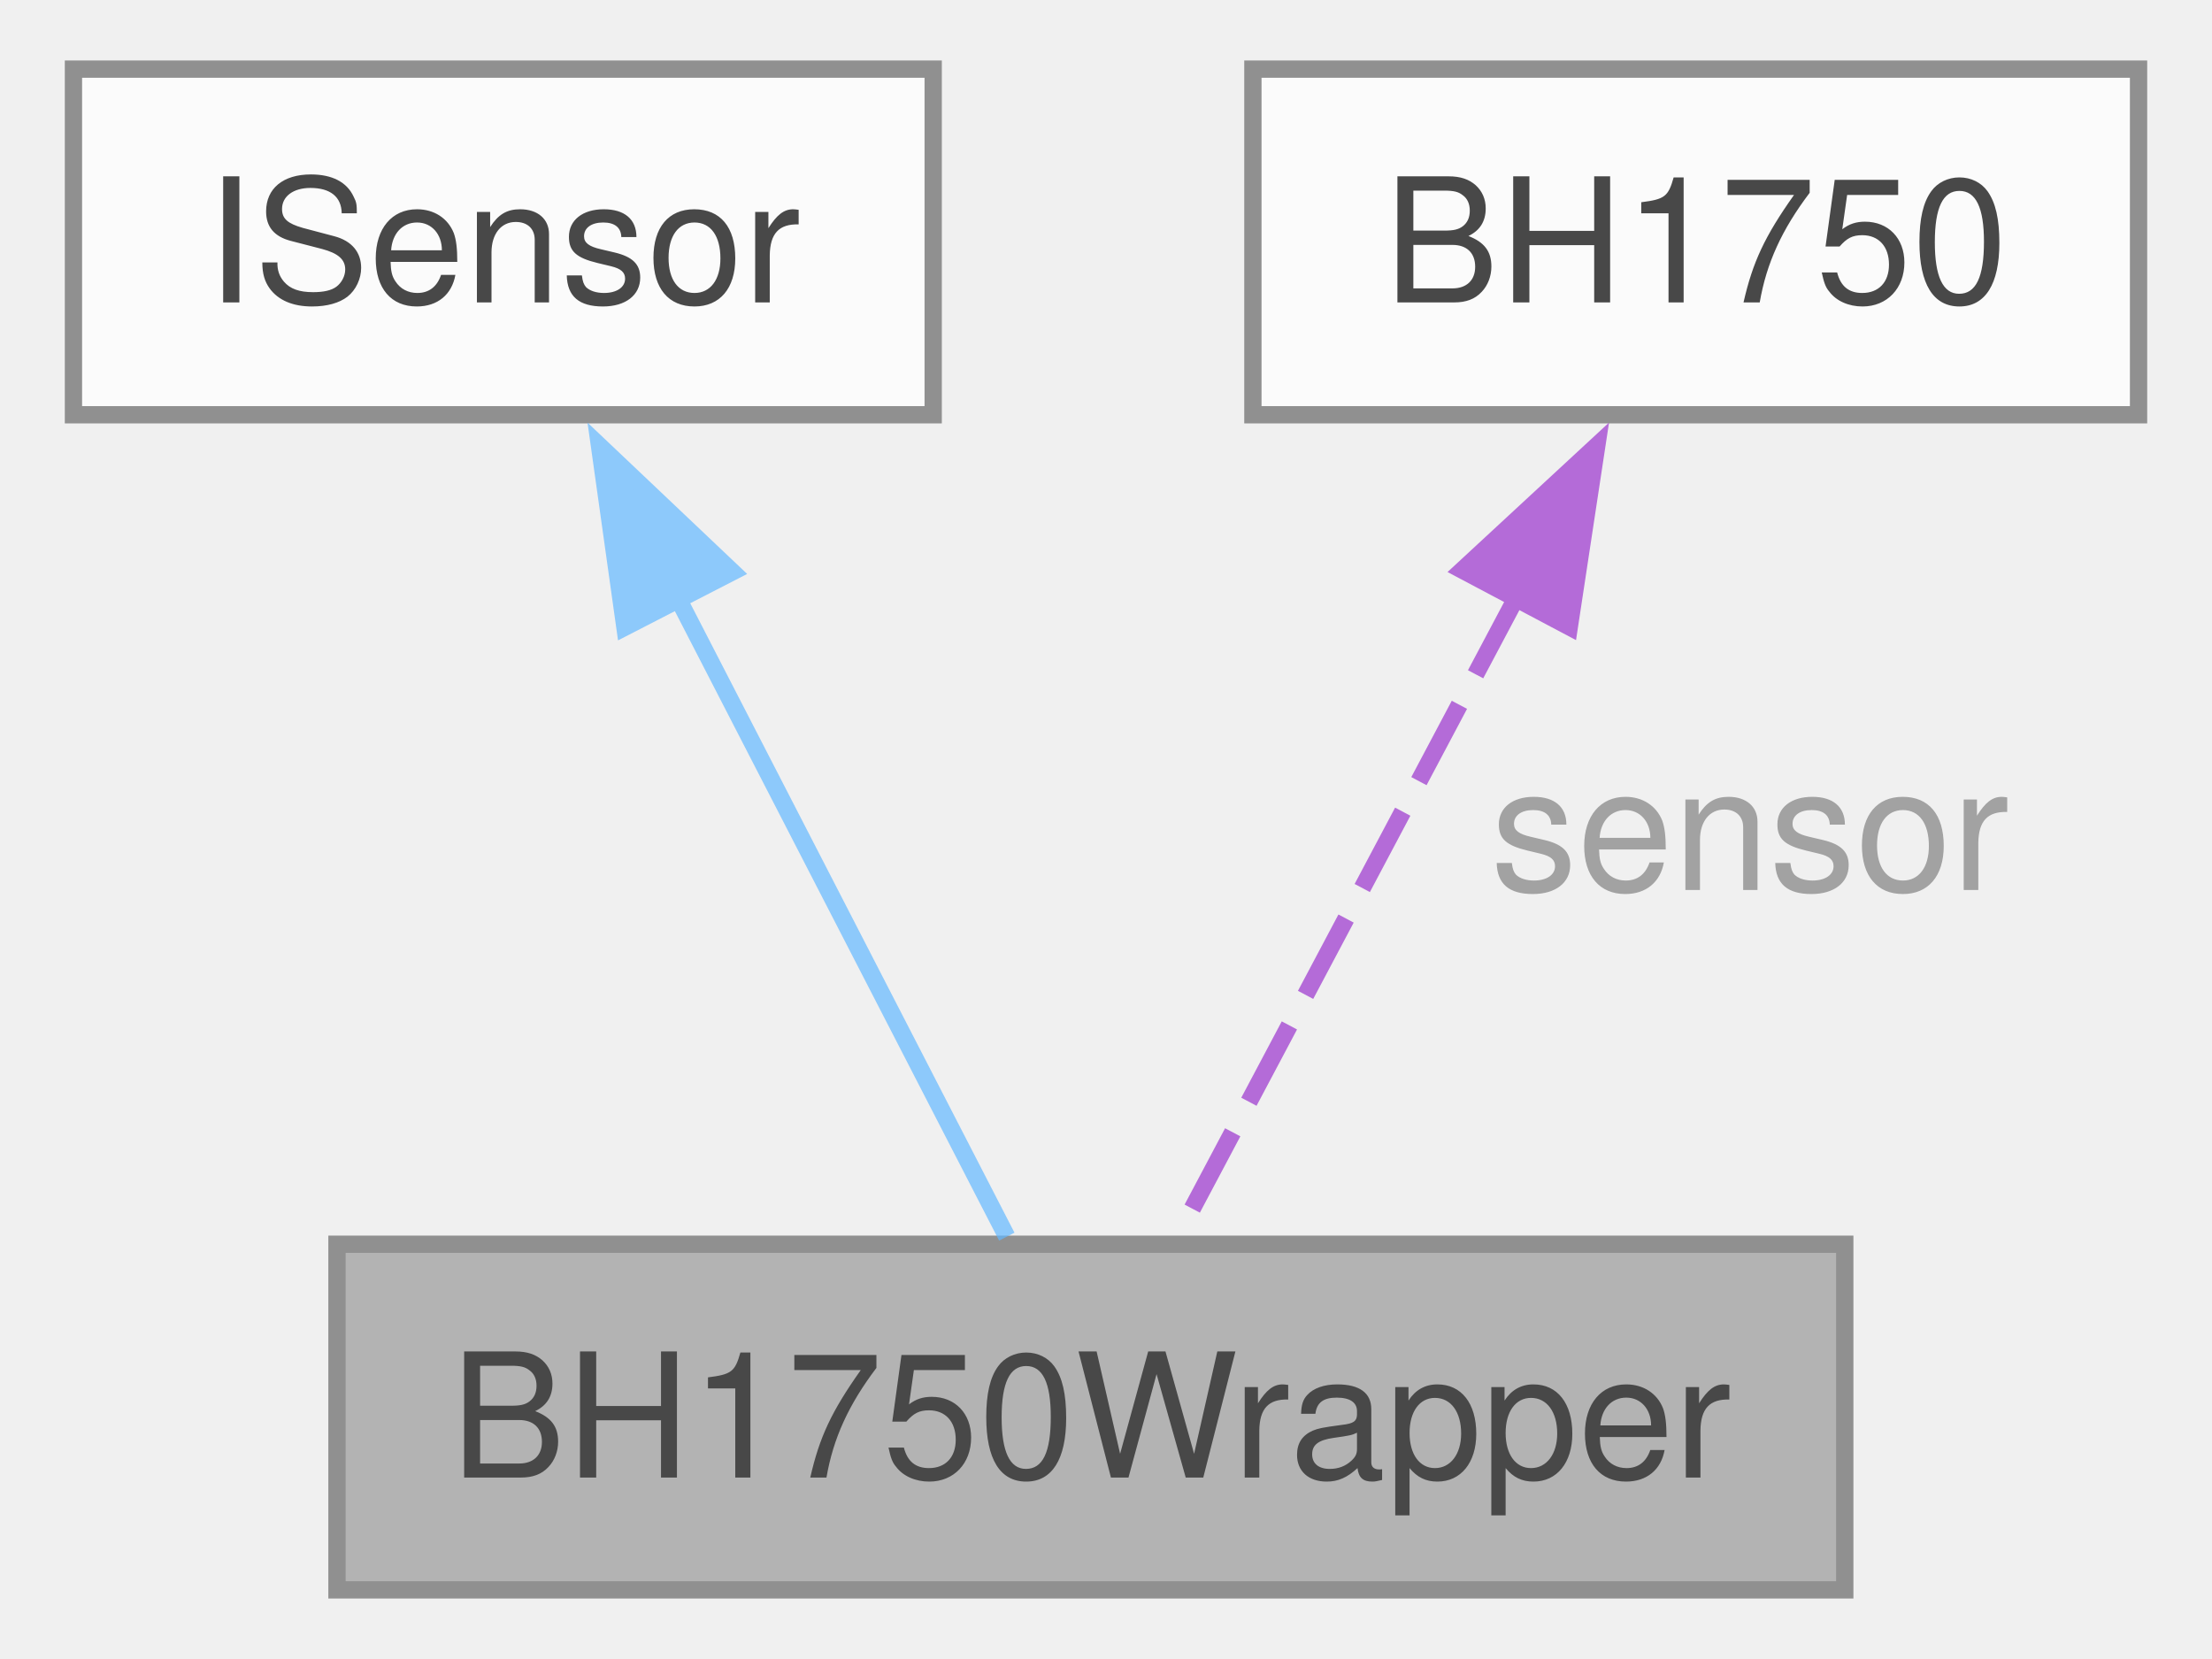
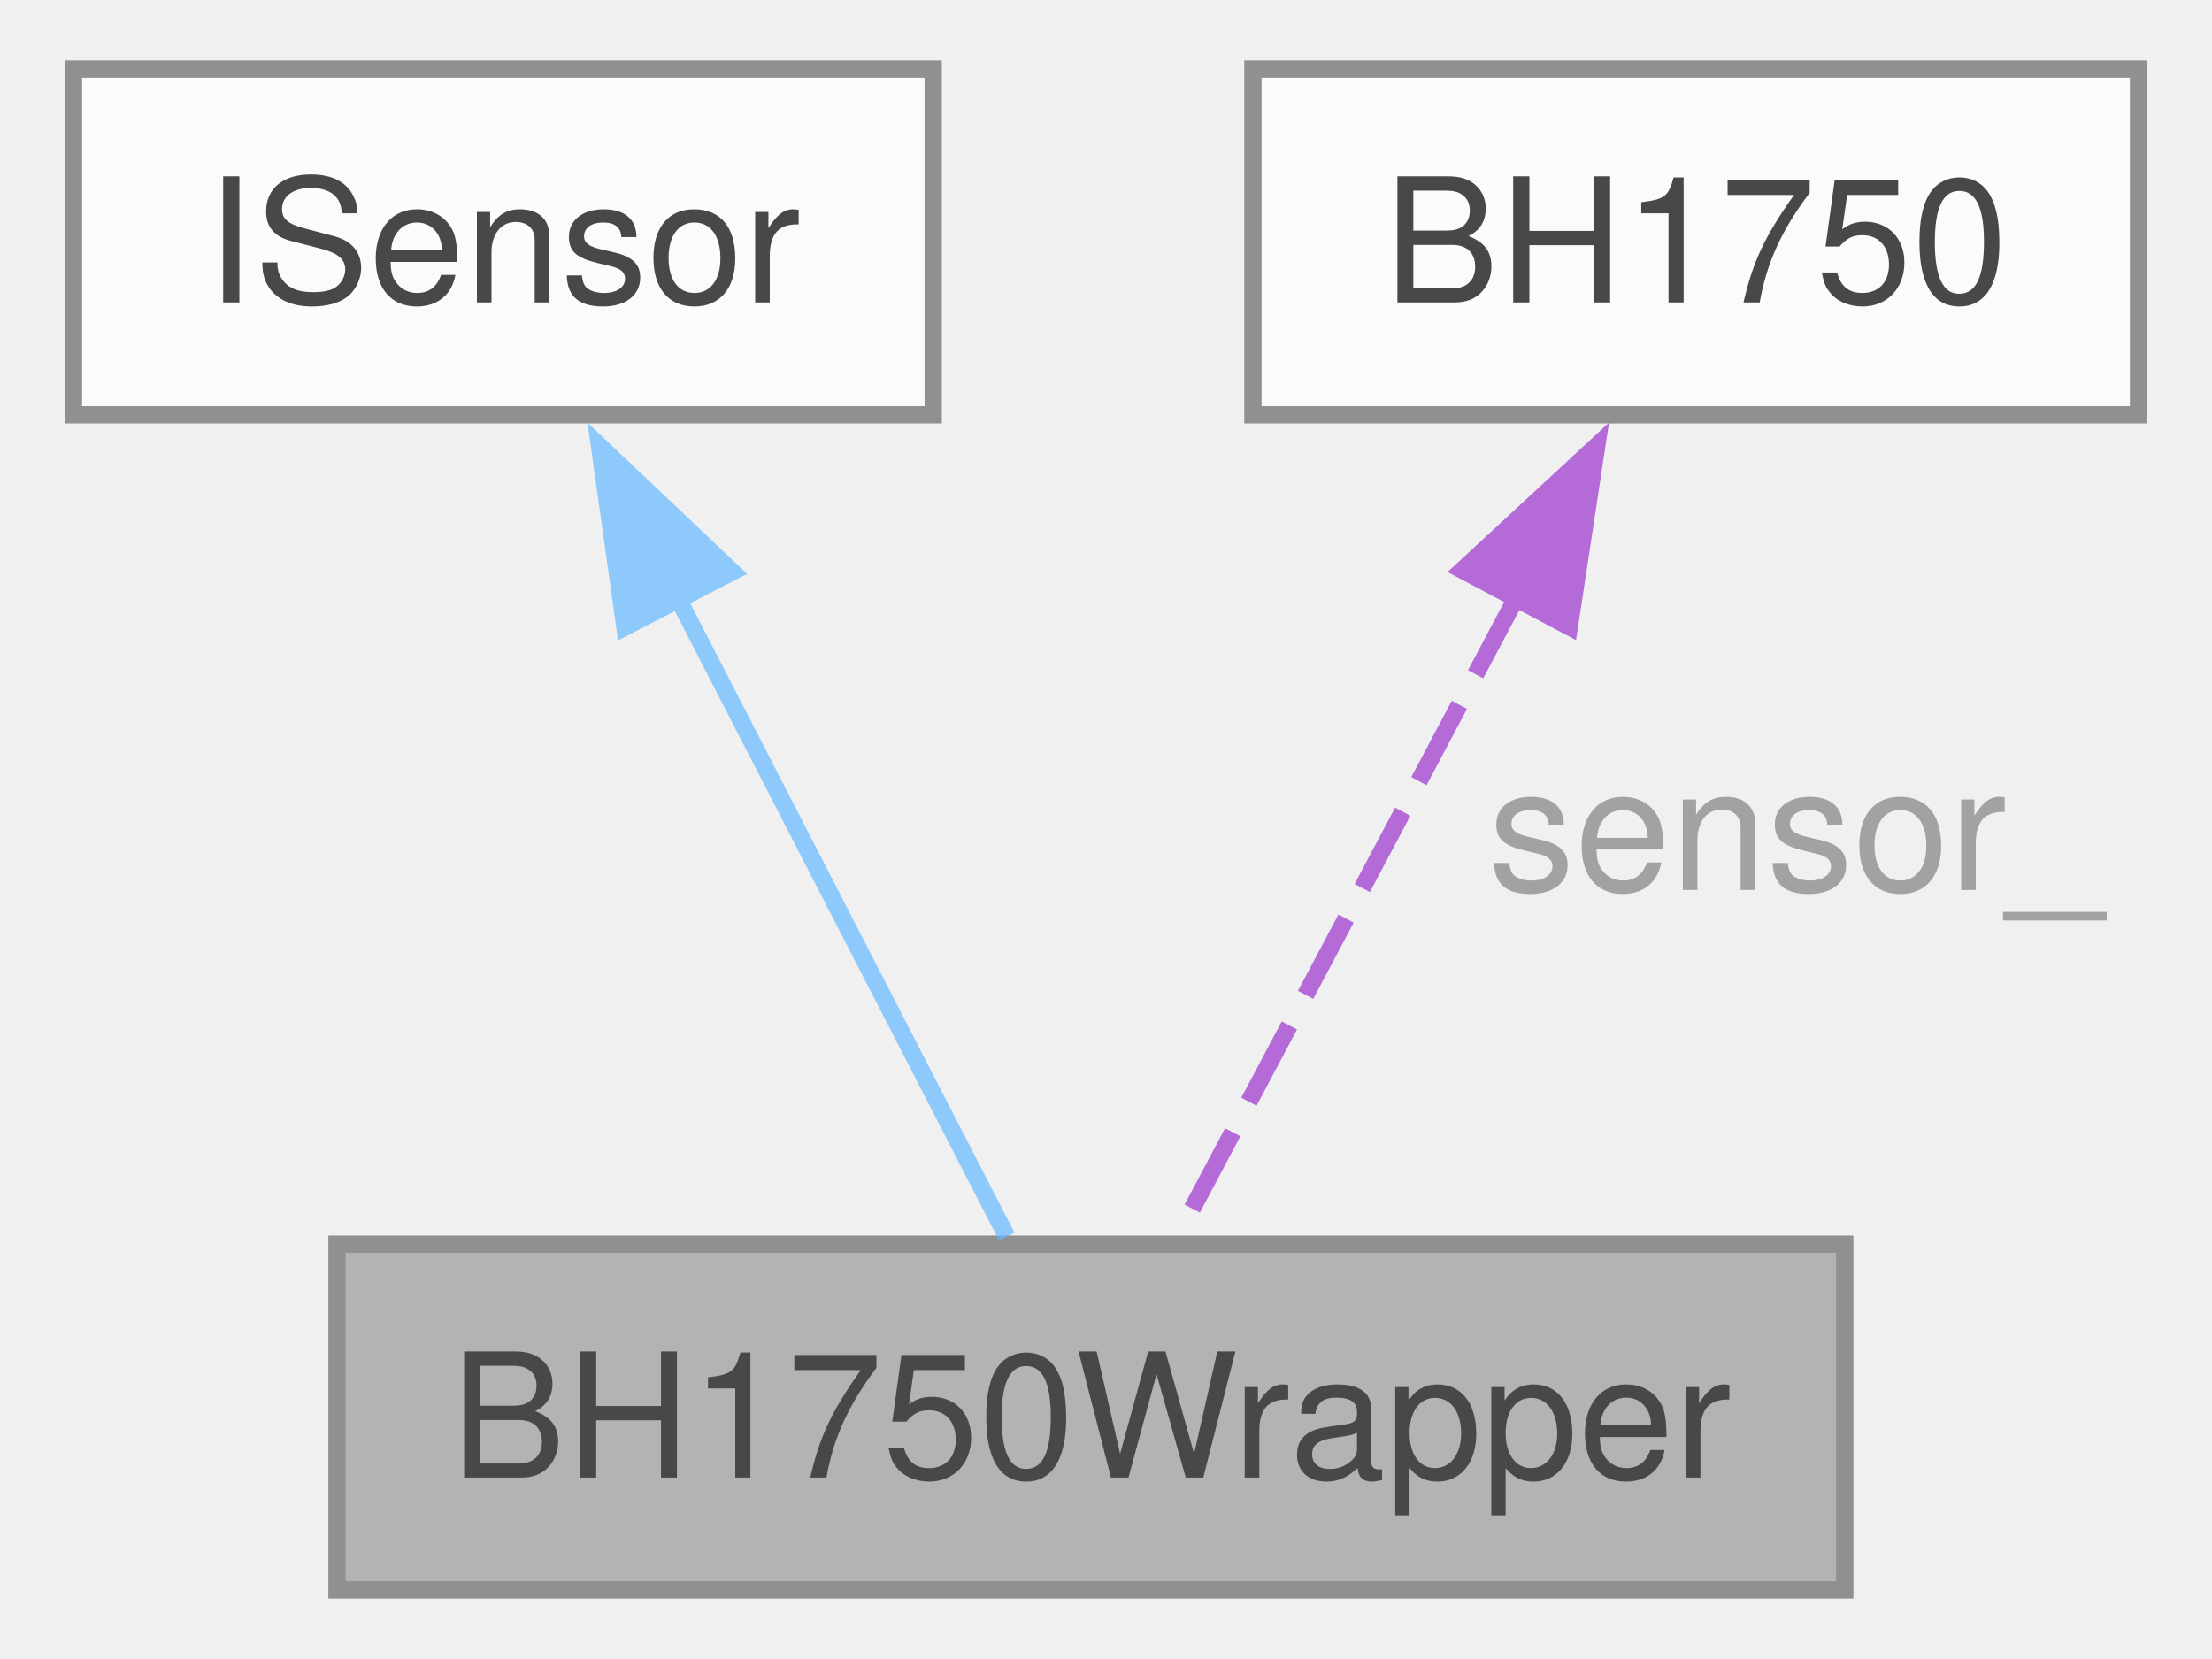
<svg xmlns="http://www.w3.org/2000/svg" xmlns:xlink="http://www.w3.org/1999/xlink" width="128pt" height="96pt" viewBox="0.00 0.00 127.50 96.00">
  <svg id="main" version="1.1" xml:space="preserve">
    <style type="text/css">
.node, .edge {opacity: 0.7;}
.node.selected, .edge.selected {opacity: 1;}
.edge:hover path { stroke: red; }
.edge:hover polygon { stroke: red; fill: red; }
</style>
    <svg id="graph" class="graph">
      <g id="graph0" class="graph" transform="scale(1 1) rotate(0) translate(4 92)">
        <g id="Node000001" class="node">
          <g id="a_Node000001">
            <a xlink:title=" ">
              <polygon fill="#999999" stroke="#666666" points="102.5,-20 15.25,-20 15.25,0 102.5,0 102.5,-20" />
              <text text-anchor="middle" x="58.88" y="-6.5" font-family="Helvetica,sans-Serif" font-size="10.00">BH1750Wrapper</text>
            </a>
          </g>
        </g>
        <g id="Node000002" class="node">
          <g id="a_Node000002">
            <a xlink:href="class_i_sensor.html" target="_top" xlink:title=" ">
              <polygon fill="white" stroke="#666666" points="49.75,-88 0,-88 0,-68 49.75,-68 49.75,-88" />
              <text text-anchor="middle" x="24.88" y="-74.5" font-family="Helvetica,sans-Serif" font-size="10.00">ISensor</text>
            </a>
          </g>
        </g>
        <g id="edge1_Node000001_Node000002" class="edge">
          <g id="a_edge1_Node000001_Node000002">
            <a xlink:title=" ">
              <path fill="none" stroke="#63b8ff" d="M34.97,-57.4C41.26,-45.2 49.07,-30.04 54.01,-20.44" />
              <polygon fill="#63b8ff" stroke="#63b8ff" points="31.91,-55.71 30.44,-66.2 38.13,-58.91 31.91,-55.71" />
            </a>
          </g>
        </g>
        <g id="Node000003" class="node">
          <g id="a_Node000003">
            <a xlink:href="class_b_h1750.html" target="_top" xlink:title=" ">
              <polygon fill="white" stroke="#666666" points="119.5,-88 68.25,-88 68.25,-68 119.5,-68 119.5,-88" />
              <text text-anchor="middle" x="93.88" y="-74.5" font-family="Helvetica,sans-Serif" font-size="10.00">BH1750</text>
            </a>
          </g>
        </g>
        <g id="edge2_Node000001_Node000003" class="edge">
          <g id="a_edge2_Node000001_Node000003">
            <a xlink:title=" ">
              <path fill="none" stroke="#9a32cd" stroke-dasharray="5,2" d="M83.48,-57.4C77.01,-45.2 68.97,-30.04 63.88,-20.44" />
              <polygon fill="#9a32cd" stroke="#9a32cd" points="80.37,-59.01 88.15,-66.21 86.56,-55.73 80.37,-59.01" />
            </a>
          </g>
-           <text text-anchor="middle" x="95.63" y="-40.5" font-family="Helvetica,sans-Serif" font-size="10.00" fill="grey"> sensor</text>
+           <text text-anchor="middle" x="98.26" y="-40.5" font-family="Helvetica,sans-Serif" font-size="10.00" fill="grey"> sensor_</text>
        </g>
      </g>
    </svg>
  </svg>
  <style type="text/css">

[data-mouse-over-selected='false'] { opacity: 0.7; }
[data-mouse-over-selected='true']  { opacity: 1.0; }

</style>
</svg>
